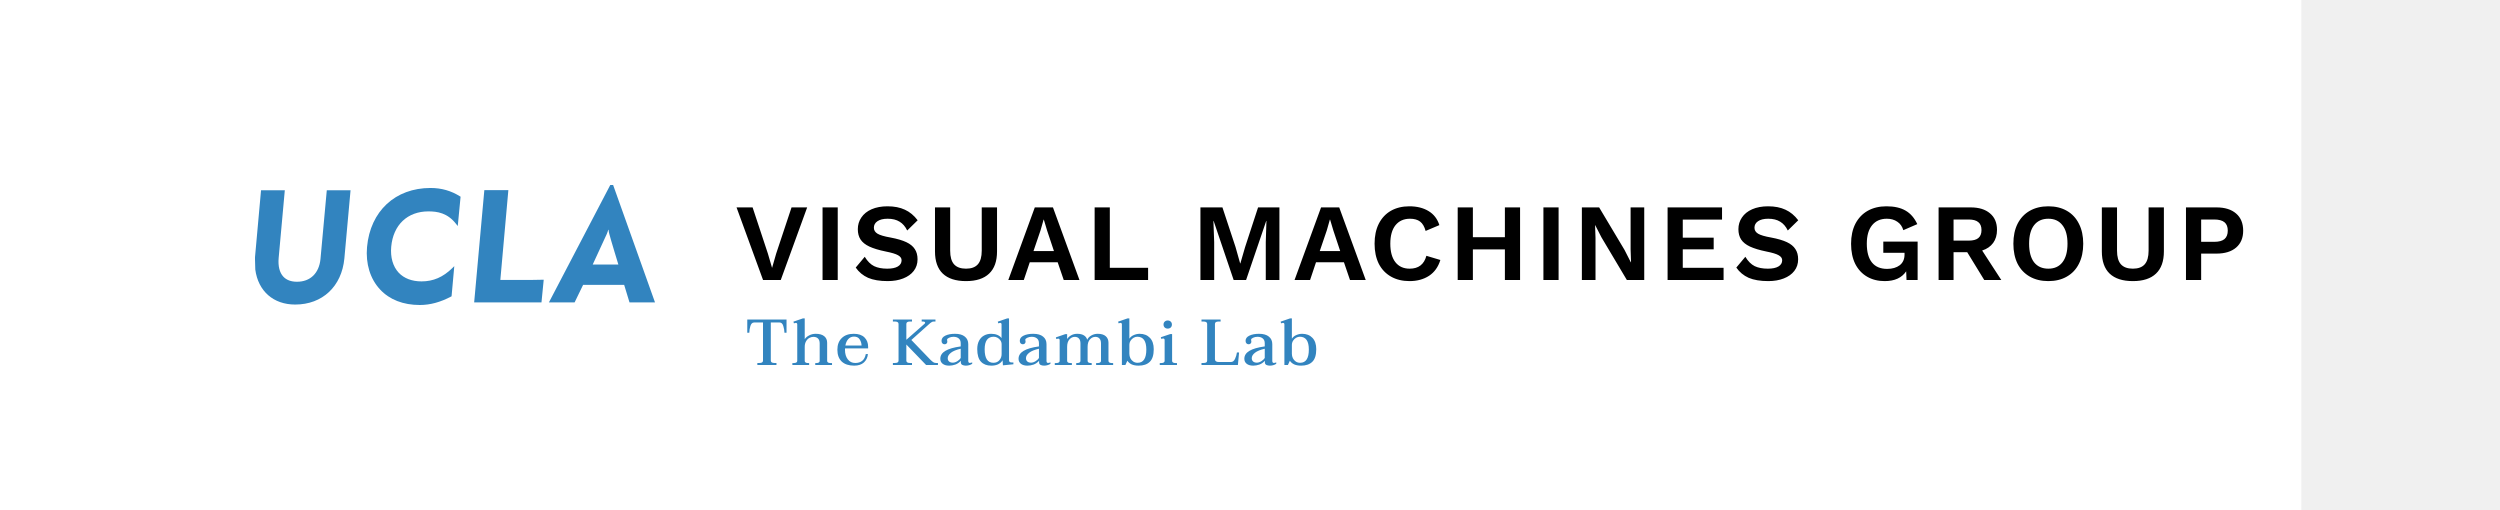
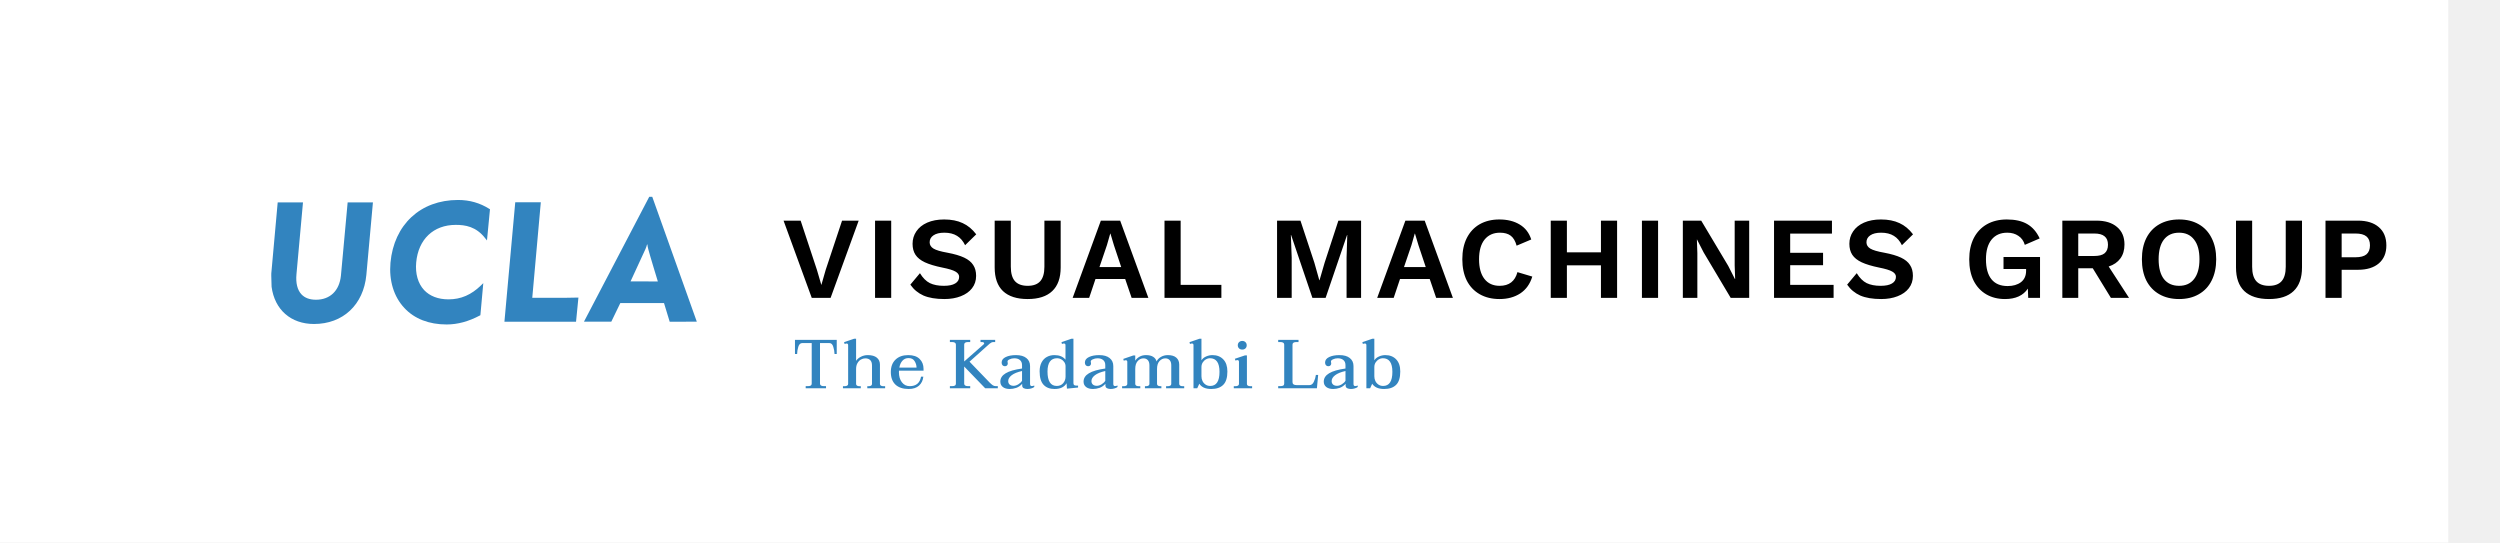
- <svg xmlns="http://www.w3.org/2000/svg" width="500" height="102" viewBox="0 0 500 102" fill="none" id="svg2" version="1.1">
+ <svg xmlns="http://www.w3.org/2000/svg" width="470" height="102" viewBox="0 0 470 102" fill="none" id="svg2" version="1.1">
  <defs id="defs42" />
  <rect width="749" height="102" id="rect4" fill-opacity="0" fill="#000000" x="0" y="0" />
  <rect width="749" height="102" id="rect6" fill-opacity="0" fill="#000000" x="0" y="0" />
  <rect width="460.273" height="102" id="rect8" x="0" y="0" style="fill:#ffffff;fill-opacity:1;stroke-width:0.783" />
  <path d="m 151.47,72.597 h 0.377 c 0.251,0 0.438,-0.035 0.559,-0.104 0.13,-0.078 0.195,-0.199 0.195,-0.364 v -7.631 h -1.781 c -0.347,0 -0.594,0.234 -0.741,0.702 -0.139,0.459 -0.212,0.91 -0.221,1.352 h -0.403 V 63.9 h 7.852 v 2.652 h -0.416 c -0.009,-0.442 -0.087,-0.893 -0.234,-1.352 -0.139,-0.468 -0.381,-0.702 -0.728,-0.702 h -1.768 v 7.631 c 0,0.312 0.247,0.468 0.741,0.468 h 0.39 V 73 h -3.822 z m 14.935,0.013 V 73 h -3.354 v -0.39 h 0.221 c 0.199,0 0.359,-0.035 0.481,-0.104 0.121,-0.069 0.182,-0.178 0.182,-0.325 v -3.484 c 0,-0.442 -0.109,-0.771 -0.325,-0.988 -0.217,-0.225 -0.529,-0.338 -0.936,-0.338 -0.278,0 -0.551,0.074 -0.819,0.221 -0.26,0.147 -0.477,0.373 -0.65,0.676 -0.174,0.303 -0.26,0.672 -0.26,1.105 v 2.808 c 0,0.147 0.06,0.256 0.182,0.325 0.121,0.069 0.281,0.104 0.481,0.104 h 0.221 V 73 h -3.354 v -0.39 h 0.273 c 0.216,0 0.385,-0.035 0.507,-0.104 0.13,-0.069 0.195,-0.178 0.195,-0.325 v -7.293 c 0,-0.208 -0.104,-0.312 -0.312,-0.312 -0.07,0 -0.187,0.03 -0.351,0.091 l -0.104,-0.338 1.898,-0.65 h 0.364 v 4.16 c 0.199,-0.312 0.498,-0.568 0.897,-0.767 0.398,-0.208 0.832,-0.312 1.3,-0.312 0.745,0 1.313,0.16 1.703,0.481 0.39,0.321 0.585,0.754 0.585,1.3 v 3.64 c 0,0.147 0.06,0.256 0.182,0.325 0.13,0.069 0.303,0.104 0.52,0.104 z m 2.605,-2.925 c -0.009,0.061 -0.013,0.152 -0.013,0.273 0,0.789 0.186,1.426 0.559,1.911 0.373,0.485 0.867,0.728 1.482,0.728 0.572,0 1.04,-0.143 1.404,-0.429 0.364,-0.295 0.602,-0.745 0.715,-1.352 h 0.429 c -0.069,0.685 -0.338,1.244 -0.806,1.677 -0.468,0.425 -1.118,0.637 -1.95,0.637 -1.066,0 -1.894,-0.273 -2.483,-0.819 -0.581,-0.555 -0.871,-1.343 -0.871,-2.366 0,-0.988 0.29,-1.764 0.871,-2.327 0.581,-0.572 1.382,-0.858 2.405,-0.858 0.945,0 1.66,0.243 2.145,0.728 0.485,0.477 0.728,1.101 0.728,1.872 v 0.325 z m 1.794,-2.366 c -0.468,0 -0.849,0.165 -1.144,0.494 -0.295,0.321 -0.49,0.754 -0.585,1.3 h 3.237 c -0.009,-0.451 -0.134,-0.862 -0.377,-1.235 -0.234,-0.373 -0.611,-0.559 -1.131,-0.559 z m 16.783,5.278 V 73 h -2.366 l -3.952,-4.095 v 3.224 c 0,0.312 0.247,0.468 0.741,0.468 h 0.39 V 73 h -3.822 v -0.403 h 0.377 c 0.251,0 0.438,-0.035 0.559,-0.104 0.13,-0.078 0.195,-0.199 0.195,-0.364 v -7.345 c 0,-0.321 -0.251,-0.481 -0.754,-0.481 h -0.377 V 63.9 h 3.822 v 0.403 h -0.39 c -0.494,0 -0.741,0.16 -0.741,0.481 v 3.172 l 3.653,-3.211 c 0.069,-0.069 0.104,-0.134 0.104,-0.195 0,-0.165 -0.165,-0.247 -0.494,-0.247 h -0.195 V 63.9 h 2.756 v 0.403 h -0.286 c -0.156,0 -0.29,0.026 -0.403,0.078 -0.113,0.052 -0.225,0.126 -0.338,0.221 l -3.796,3.393 3.783,3.926 c 0.225,0.225 0.42,0.394 0.585,0.507 0.165,0.113 0.355,0.169 0.572,0.169 z m 2.242,0.533 c -0.537,0 -0.966,-0.121 -1.287,-0.364 -0.32,-0.251 -0.481,-0.589 -0.481,-1.014 0,-0.65 0.334,-1.174 1.001,-1.573 0.668,-0.407 1.695,-0.706 3.081,-0.897 v -0.624 c 0,-0.433 -0.134,-0.758 -0.403,-0.975 -0.26,-0.217 -0.611,-0.325 -1.053,-0.325 -0.32,0 -0.615,0.065 -0.884,0.195 -0.26,0.121 -0.39,0.251 -0.39,0.39 0,0.061 0.009,0.134 0.026,0.221 0.018,0.078 0.026,0.139 0.026,0.182 0,0.13 -0.047,0.247 -0.143,0.351 -0.086,0.104 -0.225,0.156 -0.416,0.156 -0.164,0 -0.307,-0.061 -0.429,-0.182 -0.112,-0.121 -0.169,-0.29 -0.169,-0.507 0,-0.451 0.256,-0.797 0.767,-1.04 0.512,-0.243 1.153,-0.364 1.924,-0.364 0.858,0 1.513,0.186 1.963,0.559 0.46,0.364 0.689,0.867 0.689,1.508 v 3.341 c 0,0.277 0.104,0.416 0.312,0.416 0.13,0 0.291,-0.035 0.481,-0.104 v 0.273 c -0.156,0.121 -0.346,0.212 -0.572,0.273 -0.225,0.069 -0.459,0.104 -0.702,0.104 -0.268,0 -0.502,-0.048 -0.702,-0.143 -0.199,-0.104 -0.299,-0.277 -0.299,-0.52 v -0.312 c -0.329,0.364 -0.702,0.62 -1.118,0.767 -0.416,0.139 -0.823,0.208 -1.222,0.208 z m 0.728,-0.598 c 0.286,0 0.585,-0.095 0.897,-0.286 0.312,-0.191 0.542,-0.412 0.689,-0.663 V 69.75 c -0.858,0.191 -1.508,0.455 -1.95,0.793 -0.433,0.338 -0.65,0.702 -0.65,1.092 0,0.286 0.091,0.507 0.273,0.663 0.182,0.156 0.429,0.234 0.741,0.234 z m 7.687,0.598 c -0.875,0 -1.56,-0.264 -2.054,-0.793 -0.494,-0.529 -0.741,-1.369 -0.741,-2.522 0,-0.659 0.122,-1.218 0.364,-1.677 0.243,-0.459 0.572,-0.802 0.988,-1.027 0.416,-0.234 0.893,-0.351 1.43,-0.351 0.936,0 1.63,0.286 2.08,0.858 v -2.73 c 0,-0.208 -0.099,-0.312 -0.299,-0.312 -0.078,0 -0.199,0.03 -0.364,0.091 l -0.091,-0.338 1.885,-0.65 h 0.364 v 8.346 c 0,0.165 0.044,0.286 0.13,0.364 0.096,0.069 0.239,0.104 0.429,0.104 h 0.312 v 0.364 l -2.093,0.208 -0.065,-1.014 c -0.234,0.373 -0.537,0.646 -0.91,0.819 -0.372,0.173 -0.827,0.26 -1.365,0.26 z m 0.429,-0.572 c 0.512,0 0.915,-0.173 1.209,-0.52 0.295,-0.347 0.442,-0.758 0.442,-1.235 v -1.937 c 0,-0.295 -0.078,-0.555 -0.234,-0.78 -0.156,-0.234 -0.355,-0.416 -0.598,-0.546 -0.242,-0.13 -0.489,-0.195 -0.741,-0.195 -1.213,0 -1.82,0.836 -1.82,2.509 0,1.803 0.581,2.704 1.742,2.704 z m 6.805,0.572 c -0.537,0 -0.966,-0.121 -1.287,-0.364 -0.32,-0.251 -0.481,-0.589 -0.481,-1.014 0,-0.65 0.334,-1.174 1.001,-1.573 0.668,-0.407 1.695,-0.706 3.081,-0.897 v -0.624 c 0,-0.433 -0.134,-0.758 -0.403,-0.975 -0.26,-0.217 -0.611,-0.325 -1.053,-0.325 -0.32,0 -0.615,0.065 -0.884,0.195 -0.26,0.121 -0.39,0.251 -0.39,0.39 0,0.061 0.009,0.134 0.026,0.221 0.018,0.078 0.026,0.139 0.026,0.182 0,0.13 -0.047,0.247 -0.143,0.351 -0.086,0.104 -0.225,0.156 -0.416,0.156 -0.164,0 -0.307,-0.061 -0.429,-0.182 -0.112,-0.121 -0.169,-0.29 -0.169,-0.507 0,-0.451 0.256,-0.797 0.767,-1.04 0.512,-0.243 1.153,-0.364 1.924,-0.364 0.858,0 1.513,0.186 1.963,0.559 0.46,0.364 0.689,0.867 0.689,1.508 v 3.341 c 0,0.277 0.104,0.416 0.312,0.416 0.13,0 0.291,-0.035 0.481,-0.104 v 0.273 c -0.156,0.121 -0.346,0.212 -0.572,0.273 -0.225,0.069 -0.459,0.104 -0.702,0.104 -0.268,0 -0.502,-0.048 -0.702,-0.143 -0.199,-0.104 -0.299,-0.277 -0.299,-0.52 v -0.312 c -0.329,0.364 -0.702,0.62 -1.118,0.767 -0.416,0.139 -0.823,0.208 -1.222,0.208 z m 0.728,-0.598 c 0.286,0 0.585,-0.095 0.897,-0.286 0.312,-0.191 0.542,-0.412 0.689,-0.663 V 69.75 c -0.858,0.191 -1.508,0.455 -1.95,0.793 -0.433,0.338 -0.65,0.702 -0.65,1.092 0,0.286 0.091,0.507 0.273,0.663 0.182,0.156 0.429,0.234 0.741,0.234 z M 222.63,72.61 V 73 h -3.406 v -0.39 h 0.273 c 0.216,0 0.385,-0.035 0.507,-0.104 0.13,-0.069 0.195,-0.178 0.195,-0.325 v -3.484 c 0,-0.442 -0.1,-0.771 -0.299,-0.988 -0.2,-0.225 -0.473,-0.338 -0.819,-0.338 -0.425,0 -0.793,0.173 -1.105,0.52 -0.304,0.338 -0.455,0.832 -0.455,1.482 v 2.795 c 0,0.147 0.06,0.26 0.182,0.338 0.13,0.069 0.303,0.104 0.52,0.104 h 0.117 V 73 h -3.094 v -0.39 h 0.143 c 0.216,0 0.385,-0.035 0.507,-0.104 0.13,-0.069 0.195,-0.178 0.195,-0.325 v -3.484 c 0,-0.442 -0.1,-0.771 -0.299,-0.988 -0.2,-0.225 -0.473,-0.338 -0.819,-0.338 -0.425,0 -0.789,0.173 -1.092,0.52 -0.304,0.338 -0.455,0.832 -0.455,1.482 v 2.795 c 0,0.147 0.06,0.26 0.182,0.338 0.13,0.069 0.303,0.104 0.52,0.104 h 0.247 V 73 h -3.419 v -0.39 h 0.286 c 0.208,0 0.372,-0.035 0.494,-0.104 0.13,-0.069 0.195,-0.178 0.195,-0.325 v -4.147 c 0,-0.208 -0.1,-0.312 -0.299,-0.312 -0.078,0 -0.2,0.03 -0.364,0.091 l -0.091,-0.338 1.885,-0.65 h 0.364 v 0.988 c 0.182,-0.303 0.45,-0.555 0.806,-0.754 0.355,-0.199 0.758,-0.299 1.209,-0.299 0.563,0 1.009,0.104 1.339,0.312 0.338,0.208 0.559,0.503 0.663,0.884 0.147,-0.338 0.411,-0.62 0.793,-0.845 0.39,-0.234 0.827,-0.351 1.313,-0.351 0.702,0 1.235,0.16 1.599,0.481 0.364,0.321 0.546,0.754 0.546,1.3 v 3.627 c 0,0.147 0.06,0.26 0.182,0.338 0.13,0.069 0.299,0.104 0.507,0.104 z m 5.089,0.52 c -0.555,0 -1.023,-0.087 -1.404,-0.26 -0.373,-0.182 -0.654,-0.425 -0.845,-0.728 L 225.08,73 h -0.702 v -8.112 c 0,-0.208 -0.1,-0.312 -0.299,-0.312 -0.078,0 -0.199,0.03 -0.364,0.091 l -0.091,-0.338 1.885,-0.65 h 0.364 v 4.056 c 0.217,-0.329 0.516,-0.572 0.897,-0.728 0.381,-0.165 0.767,-0.247 1.157,-0.247 0.858,0 1.543,0.269 2.054,0.806 0.511,0.529 0.767,1.287 0.767,2.275 0,1.17 -0.264,2.011 -0.793,2.522 -0.52,0.511 -1.265,0.767 -2.236,0.767 z m -0.195,-0.572 c 1.161,0 1.742,-0.884 1.742,-2.652 0,-1.707 -0.602,-2.561 -1.807,-2.561 -0.251,0 -0.498,0.069 -0.741,0.208 -0.243,0.139 -0.446,0.338 -0.611,0.598 -0.156,0.251 -0.234,0.537 -0.234,0.858 v 1.742 c 0,0.312 0.065,0.607 0.195,0.884 0.13,0.269 0.321,0.49 0.572,0.663 0.251,0.173 0.546,0.26 0.884,0.26 z m 6.026,-6.838 c -0.251,0 -0.455,-0.074 -0.611,-0.221 -0.156,-0.156 -0.234,-0.351 -0.234,-0.585 0,-0.243 0.078,-0.438 0.234,-0.585 0.156,-0.156 0.36,-0.234 0.611,-0.234 0.243,0 0.442,0.078 0.598,0.234 0.156,0.147 0.234,0.342 0.234,0.585 0,0.234 -0.078,0.429 -0.234,0.585 -0.156,0.147 -0.355,0.221 -0.598,0.221 z m -1.599,6.89 h 0.273 c 0.217,0 0.386,-0.035 0.507,-0.104 0.13,-0.069 0.195,-0.178 0.195,-0.325 v -4.16 c 0,-0.217 -0.104,-0.325 -0.312,-0.325 -0.043,0 -0.104,0.013 -0.182,0.039 -0.069,0.026 -0.126,0.043 -0.169,0.052 l -0.104,-0.338 1.898,-0.637 h 0.364 v 5.369 c 0,0.147 0.061,0.256 0.182,0.325 0.13,0.069 0.299,0.104 0.507,0.104 h 0.286 V 73 h -3.445 z m 8.349,-0.013 h 0.377 c 0.251,0 0.438,-0.035 0.559,-0.104 0.13,-0.078 0.195,-0.199 0.195,-0.364 v -7.345 c 0,-0.321 -0.251,-0.481 -0.754,-0.481 H 240.3 V 63.9 h 3.822 v 0.403 h -0.39 c -0.494,0 -0.741,0.16 -0.741,0.481 v 7.059 c 0,0.373 0.26,0.559 0.78,0.559 h 2.405 c 0.364,0 0.641,-0.212 0.832,-0.637 0.199,-0.425 0.325,-0.849 0.377,-1.274 h 0.429 L 247.58,73 h -7.28 z m 10.336,0.533 c -0.537,0 -0.966,-0.121 -1.287,-0.364 -0.32,-0.251 -0.481,-0.589 -0.481,-1.014 0,-0.65 0.334,-1.174 1.001,-1.573 0.668,-0.407 1.695,-0.706 3.081,-0.897 v -0.624 c 0,-0.433 -0.134,-0.758 -0.403,-0.975 -0.26,-0.217 -0.611,-0.325 -1.053,-0.325 -0.32,0 -0.615,0.065 -0.884,0.195 -0.26,0.121 -0.39,0.251 -0.39,0.39 0,0.061 0.009,0.134 0.026,0.221 0.018,0.078 0.026,0.139 0.026,0.182 0,0.13 -0.047,0.247 -0.143,0.351 -0.086,0.104 -0.225,0.156 -0.416,0.156 -0.164,0 -0.307,-0.061 -0.429,-0.182 -0.112,-0.121 -0.169,-0.29 -0.169,-0.507 0,-0.451 0.256,-0.797 0.767,-1.04 0.512,-0.243 1.153,-0.364 1.924,-0.364 0.858,0 1.513,0.186 1.963,0.559 0.46,0.364 0.689,0.867 0.689,1.508 v 3.341 c 0,0.277 0.104,0.416 0.312,0.416 0.13,0 0.291,-0.035 0.481,-0.104 v 0.273 c -0.156,0.121 -0.346,0.212 -0.572,0.273 -0.225,0.069 -0.459,0.104 -0.702,0.104 -0.268,0 -0.502,-0.048 -0.702,-0.143 -0.199,-0.104 -0.299,-0.277 -0.299,-0.52 v -0.312 c -0.329,0.364 -0.702,0.62 -1.118,0.767 -0.416,0.139 -0.823,0.208 -1.222,0.208 z m 0.728,-0.598 c 0.286,0 0.585,-0.095 0.897,-0.286 0.312,-0.191 0.542,-0.412 0.689,-0.663 V 69.75 c -0.858,0.191 -1.508,0.455 -1.95,0.793 -0.433,0.338 -0.65,0.702 -0.65,1.092 0,0.286 0.091,0.507 0.273,0.663 0.182,0.156 0.429,0.234 0.741,0.234 z m 8.857,0.598 c -0.554,0 -1.022,-0.087 -1.404,-0.26 -0.372,-0.182 -0.654,-0.425 -0.845,-0.728 L 257.582,73 h -0.702 v -8.112 c 0,-0.208 -0.099,-0.312 -0.299,-0.312 -0.078,0 -0.199,0.03 -0.364,0.091 l -0.091,-0.338 1.885,-0.65 h 0.364 v 4.056 c 0.217,-0.329 0.516,-0.572 0.897,-0.728 0.382,-0.165 0.767,-0.247 1.157,-0.247 0.858,0 1.543,0.269 2.054,0.806 0.512,0.529 0.767,1.287 0.767,2.275 0,1.17 -0.264,2.011 -0.793,2.522 -0.52,0.511 -1.265,0.767 -2.236,0.767 z m -0.195,-0.572 c 1.162,0 1.742,-0.884 1.742,-2.652 0,-1.707 -0.602,-2.561 -1.807,-2.561 -0.251,0 -0.498,0.069 -0.741,0.208 -0.242,0.139 -0.446,0.338 -0.611,0.598 -0.156,0.251 -0.234,0.537 -0.234,0.858 v 1.742 c 0,0.312 0.065,0.607 0.195,0.884 0.13,0.269 0.321,0.49 0.572,0.663 0.252,0.173 0.546,0.26 0.884,0.26 z" id="path10" fill="#3284bf" />
  <path d="m 156.152,56 h -3.542 l -5.302,-14.52 h 3.212 l 3.058,9.24 0.836,2.86 0.814,-2.838 3.08,-9.262 h 3.124 z m 11.394,0 H 164.51 V 41.48 h 3.036 z m 9.957,-14.74 c 1.349,0 2.508,0.227 3.476,0.682 0.968,0.44 1.818,1.144 2.552,2.112 l -2.09,2.046 c -0.382,-0.792 -0.888,-1.379 -1.518,-1.76 -0.631,-0.396 -1.43,-0.594 -2.398,-0.594 -0.88,0 -1.562,0.169 -2.046,0.506 -0.47,0.323 -0.704,0.755 -0.704,1.298 0,0.499 0.242,0.895 0.726,1.188 0.484,0.293 1.356,0.55 2.618,0.77 1.32,0.249 2.368,0.557 3.146,0.924 0.777,0.367 1.342,0.829 1.694,1.386 0.366,0.543 0.55,1.225 0.55,2.046 0,0.895 -0.257,1.672 -0.77,2.332 -0.499,0.645 -1.203,1.144 -2.112,1.496 -0.895,0.352 -1.922,0.528 -3.08,0.528 -1.599,0 -2.912,-0.22 -3.938,-0.66 -1.012,-0.455 -1.834,-1.137 -2.464,-2.046 l 1.804,-2.156 c 0.542,0.895 1.166,1.518 1.87,1.87 0.704,0.337 1.576,0.506 2.618,0.506 0.938,0 1.65,-0.147 2.134,-0.44 0.498,-0.293 0.748,-0.711 0.748,-1.254 0,-0.396 -0.235,-0.726 -0.704,-0.99 -0.455,-0.264 -1.276,-0.513 -2.464,-0.748 -1.364,-0.279 -2.457,-0.609 -3.278,-0.99 -0.807,-0.381 -1.394,-0.851 -1.76,-1.408 -0.367,-0.557 -0.55,-1.247 -0.55,-2.068 0,-0.865 0.234,-1.643 0.704,-2.332 0.469,-0.704 1.151,-1.254 2.046,-1.65 0.909,-0.396 1.972,-0.594 3.19,-0.594 z m 21.903,9.02 c 0,1.965 -0.528,3.447 -1.584,4.444 -1.042,0.997 -2.582,1.496 -4.62,1.496 -2.039,0 -3.586,-0.499 -4.642,-1.496 -1.042,-0.997 -1.562,-2.479 -1.562,-4.444 v -8.8 h 3.036 v 8.668 c 0,1.217 0.256,2.119 0.77,2.706 0.528,0.587 1.327,0.88 2.398,0.88 1.07,0 1.862,-0.293 2.376,-0.88 0.513,-0.587 0.77,-1.489 0.77,-2.706 V 41.48 h 3.058 z m 12.131,2.178 h -5.588 L 204.761,56 h -3.102 l 5.302,-14.52 h 3.63 L 215.893,56 h -3.146 z m -0.748,-2.244 -1.364,-4.092 -0.66,-2.2 h -0.044 l -0.616,2.156 -1.408,4.136 z m 18.83,3.344 V 56 H 218.927 V 41.48 h 3.036 V 53.558 Z M 255.883,56 h -2.728 v -7.568 l 0.132,-4.246 h -0.044 L 249.217,56 h -2.486 l -4.004,-11.814 h -0.044 l 0.154,4.246 V 56 h -2.75 V 41.48 h 4.4 l 2.618,7.92 0.924,3.278 h 0.044 l 0.946,-3.256 2.596,-7.942 h 4.268 z m 12.906,-3.542 h -5.588 L 262.013,56 h -3.102 l 5.302,-14.52 h 3.63 L 273.145,56 h -3.146 z m -0.748,-2.244 -1.364,-4.092 -0.66,-2.2 h -0.044 l -0.616,2.156 -1.408,4.136 z m 20.031,1.782 c -0.425,1.393 -1.181,2.449 -2.266,3.168 -1.085,0.704 -2.383,1.056 -3.894,1.056 -1.423,0 -2.662,-0.301 -3.718,-0.902 -1.056,-0.601 -1.87,-1.459 -2.442,-2.574 -0.557,-1.129 -0.836,-2.464 -0.836,-4.004 0,-1.54 0.279,-2.867 0.836,-3.982 0.572,-1.129 1.379,-1.995 2.42,-2.596 1.056,-0.601 2.288,-0.902 3.696,-0.902 1.511,0 2.787,0.315 3.828,0.946 1.056,0.631 1.782,1.569 2.178,2.816 l -2.75,1.166 c -0.235,-0.865 -0.601,-1.489 -1.1,-1.87 -0.499,-0.381 -1.173,-0.572 -2.024,-0.572 -1.232,0 -2.2,0.433 -2.904,1.298 -0.689,0.865 -1.034,2.097 -1.034,3.696 0,1.599 0.337,2.831 1.012,3.696 0.675,0.865 1.628,1.298 2.86,1.298 1.775,0 2.889,-0.858 3.344,-2.574 z M 304.014,41.48 V 56 h -3.036 v -6.116 h -6.402 V 56 H 291.54 V 41.48 h 3.036 v 5.962 h 6.402 V 41.48 Z M 311.719,56 h -3.036 V 41.48 h 3.036 z m 17.129,0 h -3.476 l -5.082,-8.536 -1.254,-2.442 h -0.022 l 0.088,2.574 V 56 h -2.728 V 41.48 h 3.454 l 5.082,8.514 1.254,2.464 h 0.044 L 326.12,49.884 V 41.48 h 2.728 z m 15.868,-2.442 V 56 H 333.518 V 41.48 h 10.89 v 2.442 h -7.854 v 3.608 h 6.182 v 2.332 h -6.182 v 3.696 z m 8.905,-12.298 c 1.35,0 2.508,0.227 3.476,0.682 0.968,0.44 1.819,1.144 2.552,2.112 l -2.09,2.046 c -0.381,-0.792 -0.887,-1.379 -1.518,-1.76 -0.63,-0.396 -1.43,-0.594 -2.398,-0.594 -0.88,0 -1.562,0.169 -2.046,0.506 -0.469,0.323 -0.704,0.755 -0.704,1.298 0,0.499 0.242,0.895 0.726,1.188 0.484,0.293 1.357,0.55 2.618,0.77 1.32,0.249 2.369,0.557 3.146,0.924 0.778,0.367 1.342,0.829 1.694,1.386 0.367,0.543 0.55,1.225 0.55,2.046 0,0.895 -0.256,1.672 -0.77,2.332 -0.498,0.645 -1.202,1.144 -2.112,1.496 -0.894,0.352 -1.921,0.528 -3.08,0.528 -1.598,0 -2.911,-0.22 -3.938,-0.66 -1.012,-0.455 -1.833,-1.137 -2.464,-2.046 l 1.804,-2.156 c 0.543,0.895 1.166,1.518 1.87,1.87 0.704,0.337 1.577,0.506 2.618,0.506 0.939,0 1.65,-0.147 2.134,-0.44 0.499,-0.293 0.748,-0.711 0.748,-1.254 0,-0.396 -0.234,-0.726 -0.704,-0.99 -0.454,-0.264 -1.276,-0.513 -2.464,-0.748 -1.364,-0.279 -2.456,-0.609 -3.278,-0.99 -0.806,-0.381 -1.393,-0.851 -1.76,-1.408 -0.366,-0.557 -0.55,-1.247 -0.55,-2.068 0,-0.865 0.235,-1.643 0.704,-2.332 0.47,-0.704 1.152,-1.254 2.046,-1.65 0.91,-0.396 1.973,-0.594 3.19,-0.594 z m 29.904,7.062 V 56 h -2.222 l -0.066,-1.738 c -0.88,1.305 -2.31,1.958 -4.29,1.958 -1.335,0 -2.508,-0.293 -3.52,-0.88 -1.012,-0.587 -1.804,-1.437 -2.376,-2.552 -0.558,-1.129 -0.836,-2.471 -0.836,-4.026 0,-1.54 0.286,-2.875 0.858,-4.004 0.586,-1.129 1.408,-1.995 2.464,-2.596 1.07,-0.601 2.317,-0.902 3.74,-0.902 1.569,0 2.845,0.286 3.828,0.858 0.997,0.572 1.782,1.474 2.354,2.706 l -2.794,1.21 c -0.22,-0.748 -0.624,-1.313 -1.21,-1.694 -0.572,-0.396 -1.269,-0.594 -2.09,-0.594 -1.262,0 -2.244,0.433 -2.948,1.298 -0.704,0.865 -1.056,2.097 -1.056,3.696 0,1.657 0.344,2.911 1.034,3.762 0.689,0.851 1.701,1.276 3.036,1.276 1.026,0 1.862,-0.242 2.508,-0.726 0.645,-0.499 0.968,-1.217 0.968,-2.156 v -0.33 h -4.246 v -2.244 z m 9.914,2.112 h -2.728 V 56 h -2.992 V 41.48 h 6.402 c 1.658,0 2.948,0.396 3.872,1.188 0.939,0.777 1.408,1.877 1.408,3.3 0,1.041 -0.256,1.914 -0.77,2.618 -0.513,0.704 -1.246,1.21 -2.2,1.518 L 400.259,56 h -3.41 z m -2.728,-2.31 h 3.014 c 0.88,0 1.526,-0.169 1.936,-0.506 0.426,-0.352 0.638,-0.887 0.638,-1.606 0,-0.719 -0.212,-1.247 -0.638,-1.584 -0.41,-0.352 -1.056,-0.528 -1.936,-0.528 h -3.014 z m 18.961,-6.864 c 1.423,0 2.655,0.301 3.696,0.902 1.056,0.601 1.863,1.467 2.42,2.596 0.572,1.115 0.858,2.442 0.858,3.982 0,1.54 -0.286,2.875 -0.858,4.004 -0.557,1.115 -1.364,1.973 -2.42,2.574 -1.041,0.601 -2.273,0.902 -3.696,0.902 -1.423,0 -2.662,-0.301 -3.718,-0.902 -1.056,-0.601 -1.87,-1.459 -2.442,-2.574 -0.557,-1.129 -0.836,-2.464 -0.836,-4.004 0,-1.54 0.279,-2.867 0.836,-3.982 0.572,-1.129 1.386,-1.995 2.442,-2.596 1.056,-0.601 2.295,-0.902 3.718,-0.902 z m 0,2.486 c -1.232,0 -2.185,0.433 -2.86,1.298 -0.66,0.851 -0.99,2.083 -0.99,3.696 0,1.613 0.33,2.853 0.99,3.718 0.675,0.851 1.628,1.276 2.86,1.276 1.217,0 2.156,-0.425 2.816,-1.276 0.675,-0.865 1.012,-2.105 1.012,-3.718 0,-1.613 -0.337,-2.845 -1.012,-3.696 -0.66,-0.865 -1.599,-1.298 -2.816,-1.298 z m 23.105,6.534 c 0,1.965 -0.528,3.447 -1.584,4.444 -1.042,0.997 -2.582,1.496 -4.62,1.496 -2.039,0 -3.586,-0.499 -4.642,-1.496 -1.042,-0.997 -1.562,-2.479 -1.562,-4.444 v -8.8 h 3.036 v 8.668 c 0,1.217 0.256,2.119 0.77,2.706 0.528,0.587 1.327,0.88 2.398,0.88 1.07,0 1.862,-0.293 2.376,-0.88 0.513,-0.587 0.77,-1.489 0.77,-2.706 V 41.48 h 3.058 z m 10.512,-8.8 c 1.687,0 2.999,0.411 3.938,1.232 0.939,0.807 1.408,1.951 1.408,3.432 0,1.437 -0.469,2.559 -1.408,3.366 -0.939,0.807 -2.251,1.21 -3.938,1.21 h -3.058 V 56 h -3.036 V 41.48 Z m -0.462,6.886 c 0.939,0 1.628,-0.183 2.068,-0.55 0.44,-0.381 0.66,-0.946 0.66,-1.694 0,-0.748 -0.22,-1.305 -0.66,-1.672 -0.44,-0.367 -1.129,-0.55 -2.068,-0.55 h -2.596 v 4.466 z" id="path12" fill="#000000" />
  <rect width="80" height="24" id="rect14" fill-opacity="0" fill="#000000" transform="translate(51,37)" x="0" y="0" />
  <rect width="80" height="24" id="rect16" fill-opacity="0" fill="#000000" transform="translate(51,37)" x="0" y="0" />
  <rect width="60" height="18" transform="matrix(1.33333,0,0,-1.33333,51,61.0001)" id="rect18" fill-opacity="0" fill="#000000" x="0" y="0" />
  <rect width="60" height="18" transform="matrix(1.33333,0,0,-1.33333,51,61.0001)" id="rect20" fill-opacity="0" fill="#000000" x="0" y="0" />
  <rect width="60" height="18" transform="matrix(1.33333,0,0,-1.33333,51,61.0001)" id="rect22" fill-opacity="0" fill="#000000" x="0" y="0" />
  <rect width="14.332" height="17.141" transform="matrix(1.33333,0,0,-1.33333,51,60.91)" id="rect24" fill-opacity="0" fill="#000000" x="0" y="0" />
  <path d="m 65.358,38.056 -1.265,13.783 c -0.294,2.824 -2.046,4.51 -4.692,4.51 -1.185,0 -2.106,-0.343 -2.734,-1.018 -0.759,-0.817 -1.082,-2.116 -0.933,-3.761 L 56.961,38.056 H 52.207 L 51.002,51.425 C 51.002,51.441 51,51.869 51,51.869 l 0.058,2.044 c 0.575,4.322 3.632,6.997 7.976,6.997 5.442,0 9.307,-3.612 9.84,-9.22 l 1.236,-13.634 h -0.185 z" id="path26" fill="#3284bf" />
  <rect width="14.072" height="17.553" transform="matrix(1.33333,0,0,-1.33333,73.353,61)" id="rect28" fill-opacity="0" fill="#000000" x="0" y="0" />
  <path d="m 86.107,37.595 c -7.061,0 -12.044,4.632 -12.699,11.8 -0.298,3.365 0.628,6.383 2.612,8.506 1.886,2.033 4.634,3.099 7.94,3.099 2.073,0 4.117,-0.557 6.259,-1.69 l 0.094,-0.05 0.545,-6.032 -0.39,0.384 c -1.859,1.821 -3.814,2.667 -6.157,2.667 -1.928,0 -3.511,-0.607 -4.582,-1.749 -1.147,-1.236 -1.677,-3.073 -1.485,-5.184 0.396,-4.363 3.244,-7.069 7.439,-7.069 1.779,0 3.83,0.297 5.556,2.538 l 0.312,0.391 0.566,-5.868 -0.105,-0.061 C 90.224,38.15 88.291,37.595 86.107,37.595 Z" id="path30" fill="#3284bf" />
  <rect width="10.432" height="16.844" transform="matrix(1.33333,0,0,-1.33333,94.8325,60.4801)" id="rect32" fill-opacity="0" fill="#000000" x="0" y="0" />
  <path d="m 106.16,55.988 h -6.093 c 0.038,-0.415 1.606,-17.967 1.606,-17.967 h -0.214 -4.591 l -2.035,22.459 h 13.463 l 0.448,-4.538 z" id="path34" fill="#3284bf" />
  <rect width="15.912" height="17.612" transform="matrix(1.33333,0,0,-1.33333,109.784,60.4832)" id="rect36" fill-opacity="0" fill="#000000" x="0" y="0" />
  <path d="m 122.625,37 h -0.142 -0.428 l -12.271,23.477 h 5.139 c 0,0 1.588,-3.289 1.695,-3.499 h 8.216 c 0.078,0.262 1.067,3.505 1.067,3.505 L 131,60.477 Z m -4.083,15.905 c 0,0 2.747,-5.955 2.808,-6.091 0.126,-0.295 0.249,-0.657 0.296,-0.858 h 0.066 c 0.021,0.253 0.065,0.559 0.156,0.863 0.225,0.93 1.806,6.093 1.806,6.093 z" id="path38" fill="#3284bf" />
</svg>
